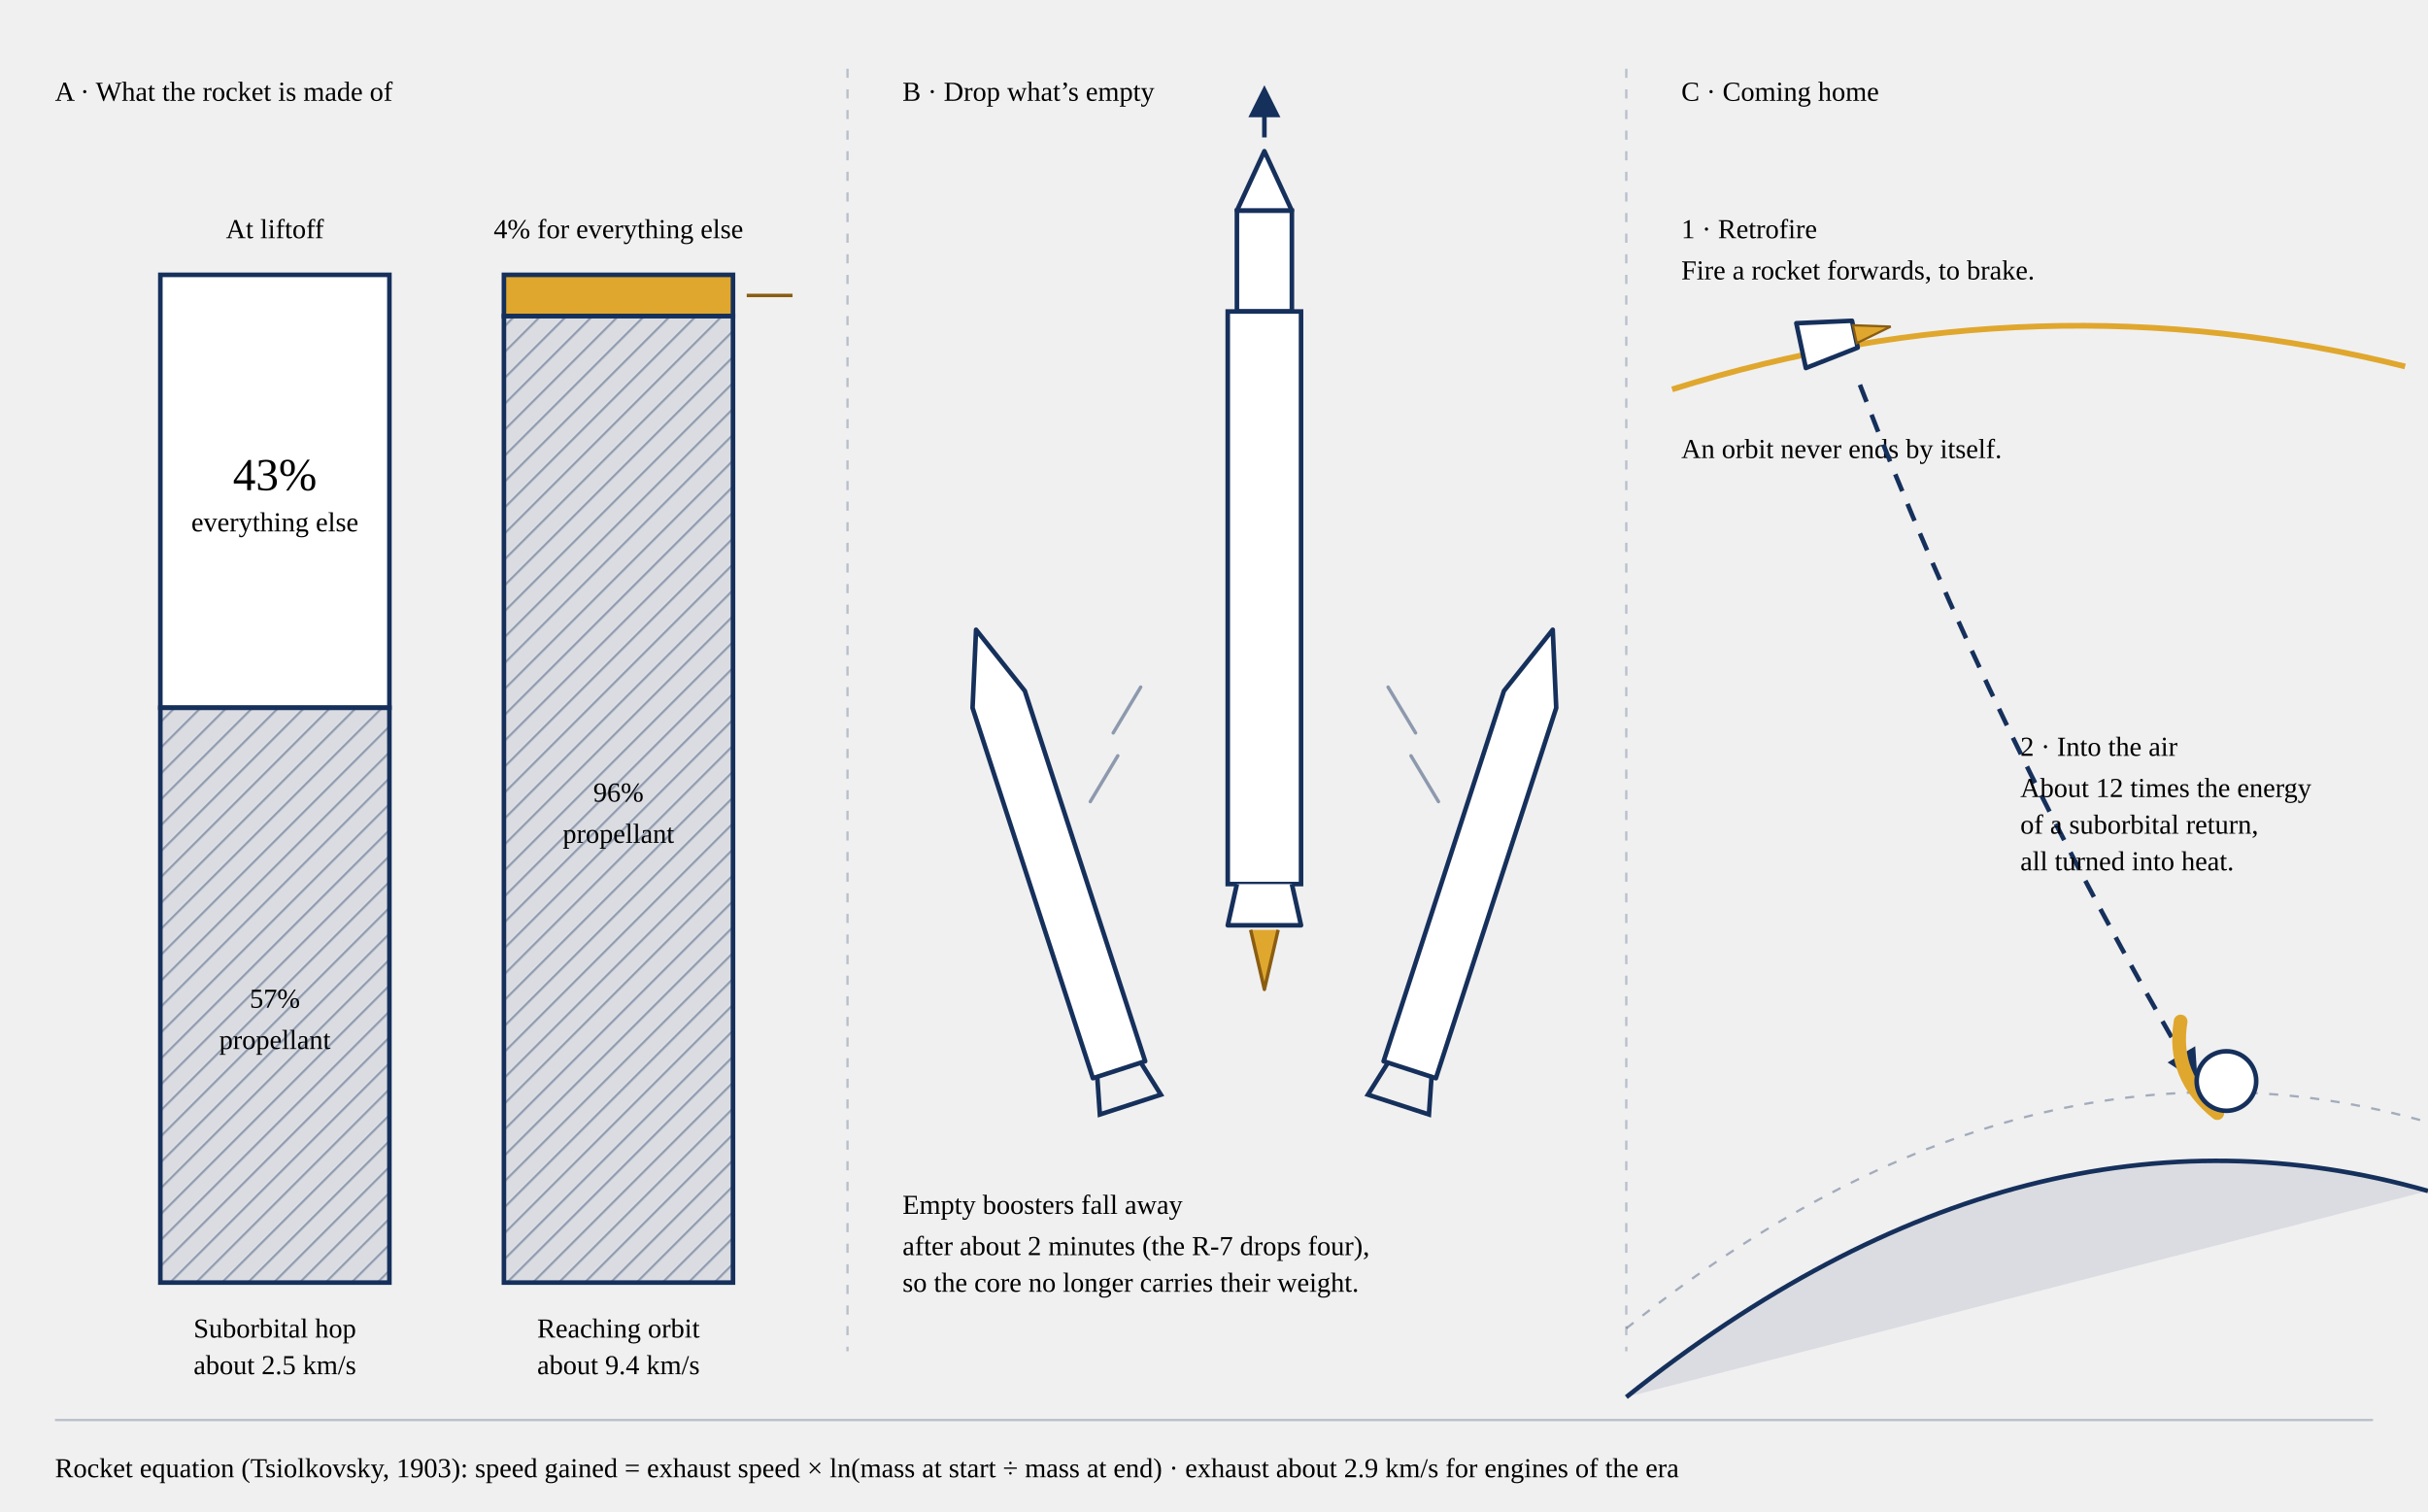
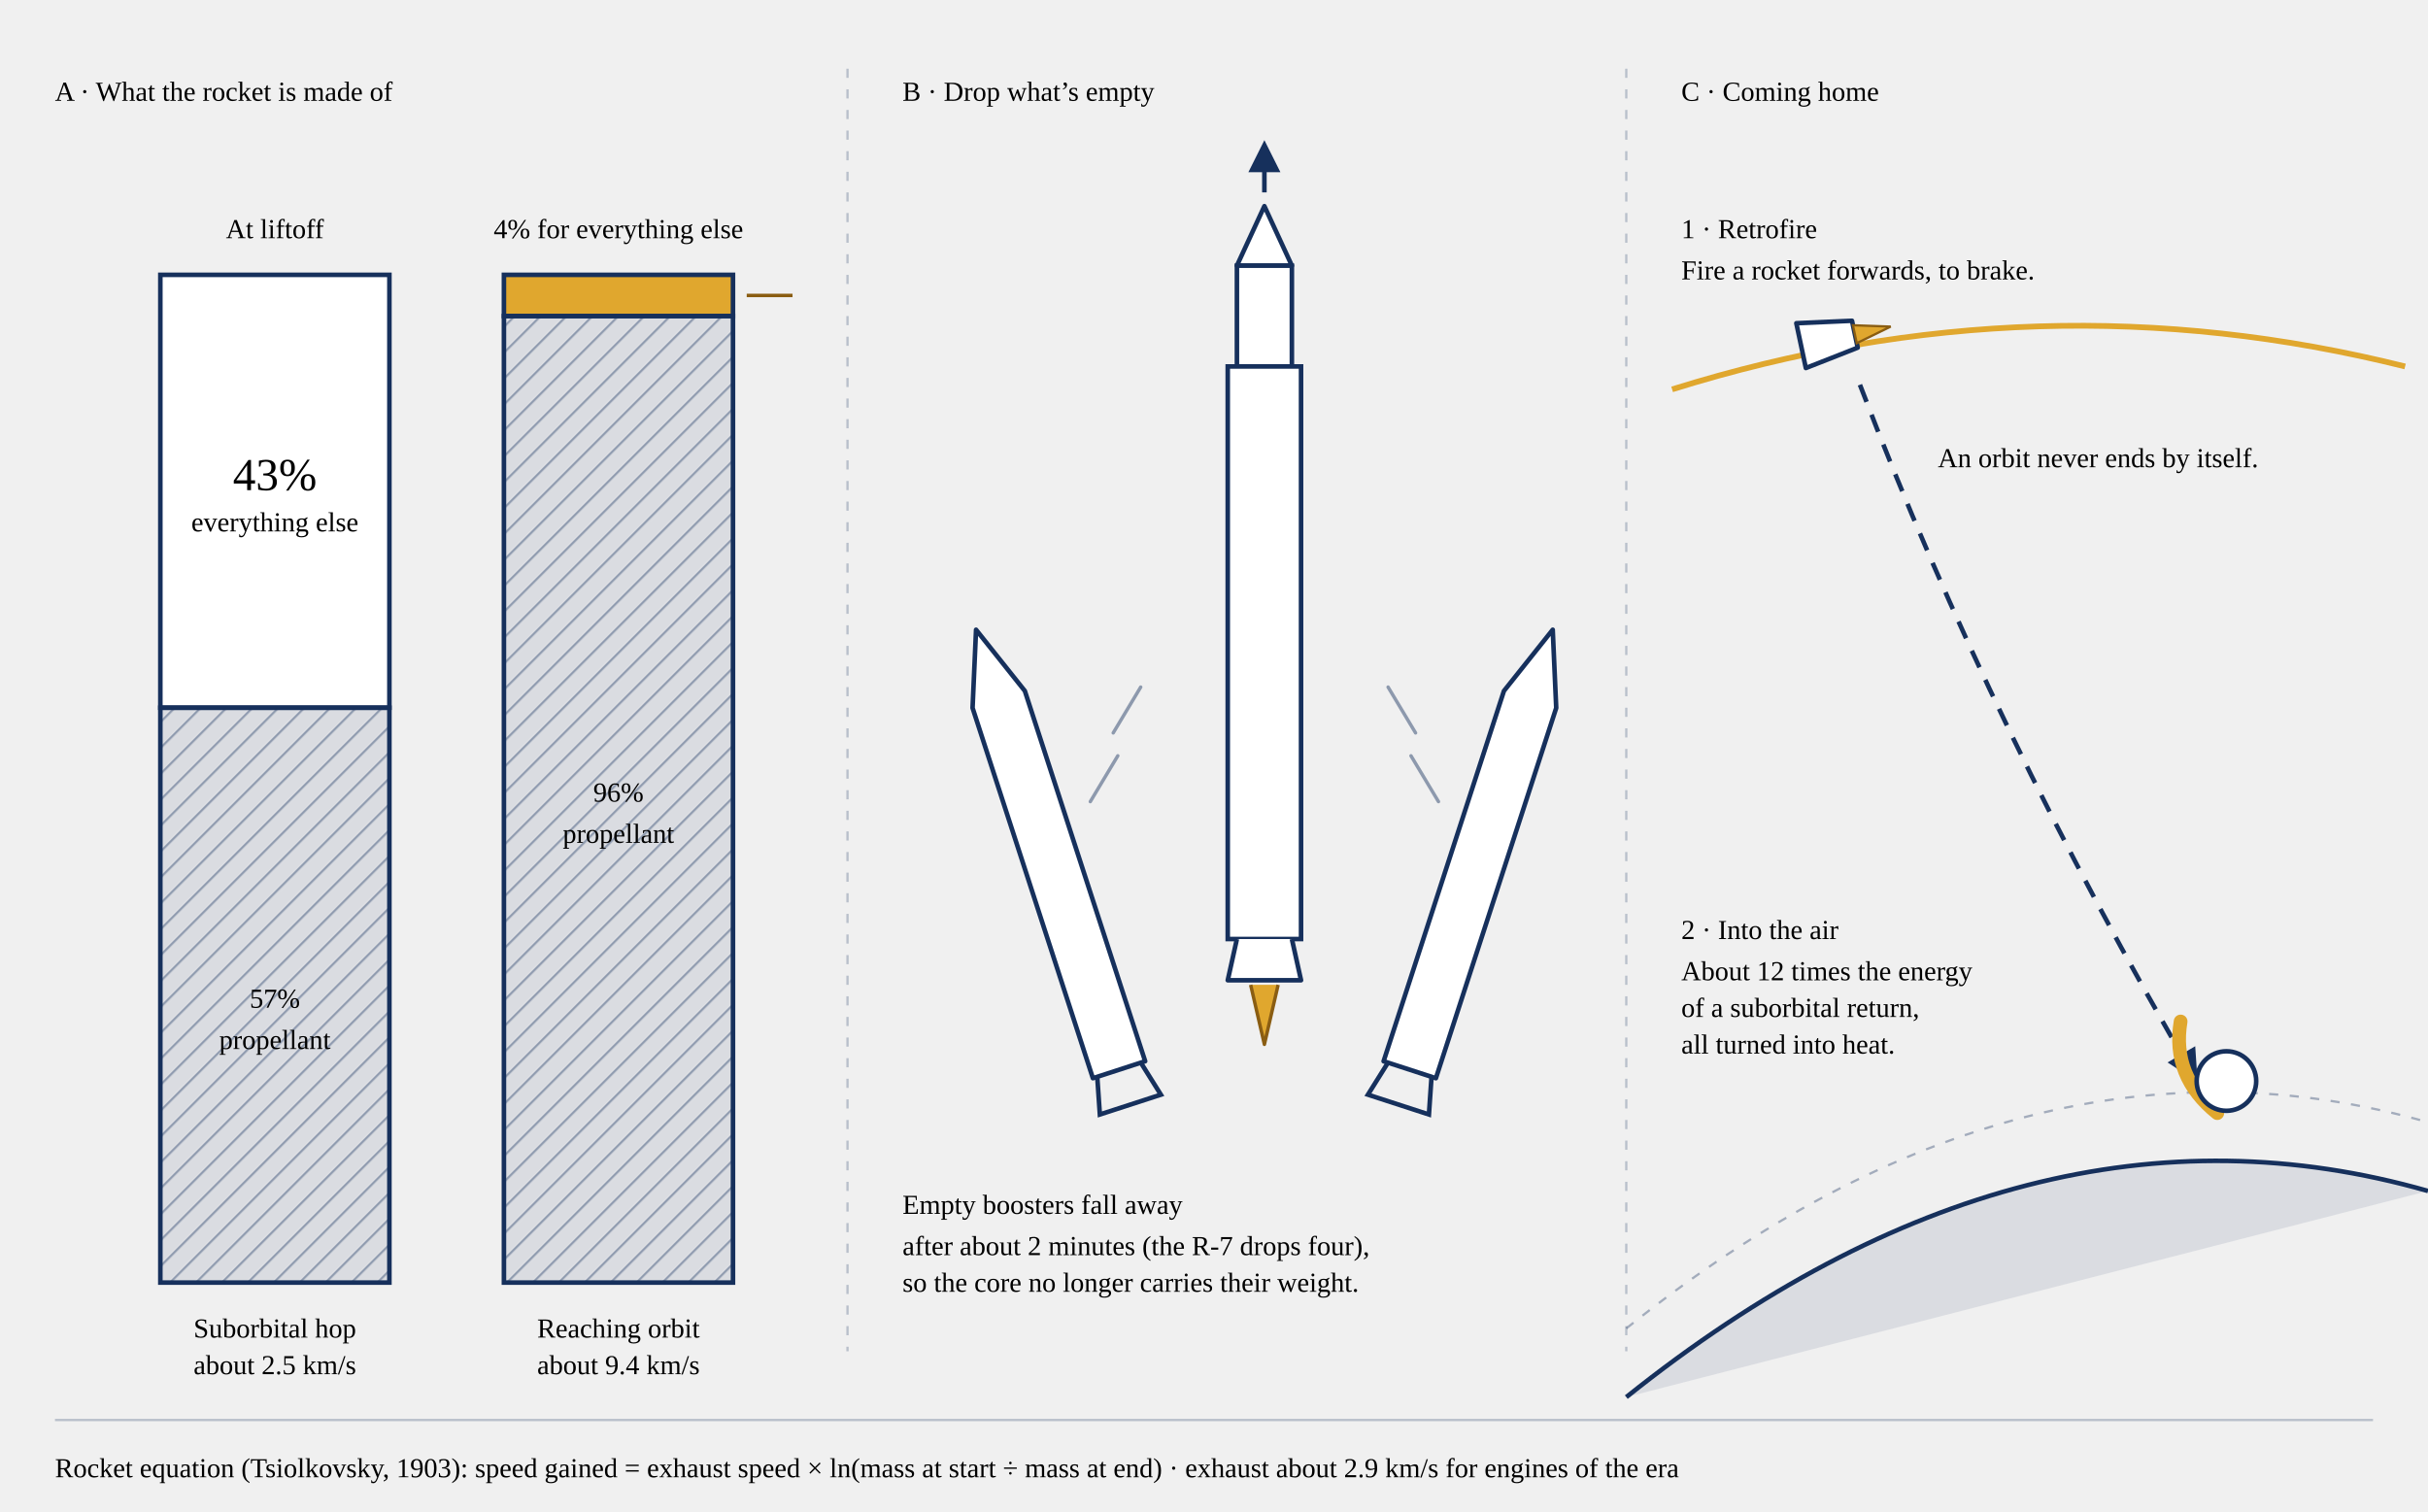
<svg xmlns="http://www.w3.org/2000/svg" viewBox="0 0 1060 660" width="1060" height="660">
  <defs>
    <marker id="arN3" viewBox="0 0 10 10" refX="8" refY="5" markerWidth="7" markerHeight="7" orient="auto-start-reverse">
      <path d="M0 0 10 5 0 10z" fill="#16305c" />
    </marker>
    <marker id="arG3" viewBox="0 0 10 10" refX="8" refY="5" markerWidth="7" markerHeight="7" orient="auto-start-reverse">
      <path d="M0 0 10 5 0 10z" fill="#e0a72e" />
    </marker>
    <pattern id="fuel" width="8" height="8" patternUnits="userSpaceOnUse" patternTransform="rotate(45)">
      <rect width="8" height="8" fill="rgba(22,48,92,0.10)" />
      <line x1="0" y1="0" x2="0" y2="8" stroke="rgba(22,48,92,0.35)" stroke-width="2" />
    </pattern>
  </defs>
  <path d="M370 30 L370 590 M710 30 L710 590" stroke="rgba(22,48,92,0.25)" stroke-width="1" stroke-dasharray="4 5" />
  <text x="24" y="44" class="d-head">A · What the rocket is made of</text>
  <rect x="70" y="120" width="100" height="189" fill="#ffffff" stroke="#16305c" stroke-width="2" />
  <rect x="70" y="309" width="100" height="251" fill="url(#fuel)" stroke="#16305c" stroke-width="2" />
  <text x="120" y="214" text-anchor="middle" class="d-big" style="font-size: 20px;">43%</text>
  <text x="120" y="232" text-anchor="middle" class="d-txt">everything else</text>
  <text x="120" y="440" text-anchor="middle" class="d-big">57%</text>
  <text x="120" y="458" text-anchor="middle" class="d-txt">propellant</text>
  <text x="120" y="584" text-anchor="middle" class="d-lbl">Suborbital hop</text>
  <text x="120" y="600" text-anchor="middle" class="d-txt">about 2.5 km/s</text>
  <rect x="220" y="120" width="100" height="18" fill="#e0a72e" stroke="#16305c" stroke-width="2" />
  <rect x="220" y="138" width="100" height="422" fill="url(#fuel)" stroke="#16305c" stroke-width="2" />
  <text x="120" y="104" text-anchor="middle" class="d-sm">At liftoff</text>
  <path d="M326 129 L346 129" stroke="#8a5d12" stroke-width="1.5" />
  <text x="270" y="104" text-anchor="middle" class="d-lbl-gold" style="font-size: 12px;">4% for everything else</text>
  <text x="270" y="350" text-anchor="middle" class="d-big">96%</text>
  <text x="270" y="368" text-anchor="middle" class="d-txt">propellant</text>
  <text x="270" y="584" text-anchor="middle" class="d-lbl">Reaching orbit</text>
  <text x="270" y="600" text-anchor="middle" class="d-txt">about 9.4 km/s</text>
  <text x="394" y="44" class="d-head">B · Drop what’s empty</text>
-   <path d="M540 92 L552 66 L564 92 Z" fill="#ffffff" stroke="#16305c" stroke-width="2" stroke-linejoin="round" />
-   <rect x="540" y="92" width="24" height="44" fill="#ffffff" stroke="#16305c" stroke-width="2" />
-   <rect x="536" y="136" width="32" height="250" fill="#ffffff" stroke="#16305c" stroke-width="2" />
-   <path d="M540 386 L536 404 L568 404 L564 386" fill="#ffffff" stroke="#16305c" stroke-width="2" stroke-linejoin="round" />
-   <path d="M546 406 L552 432 L558 406" fill="#e0a72e" stroke="#8a5d12" stroke-width="1.5" stroke-linejoin="round" />
-   <path d="M552 60 L552 40" stroke="#16305c" stroke-width="2" marker-end="url(#arN3)" />
+   <path d="M540 116 L552 90 L564 116 Z" fill="#ffffff" stroke="#16305c" stroke-width="2" stroke-linejoin="round" />
+   <rect x="540" y="116" width="24" height="44" fill="#ffffff" stroke="#16305c" stroke-width="2" />
+   <rect x="536" y="160" width="32" height="250" fill="#ffffff" stroke="#16305c" stroke-width="2" />
+   <path d="M540 410 L536 428 L568 428 L564 410" fill="#ffffff" stroke="#16305c" stroke-width="2" stroke-linejoin="round" />
+   <path d="M546 430 L552 456 L558 430" fill="#e0a72e" stroke="#8a5d12" stroke-width="1.5" stroke-linejoin="round" />
+   <path d="M552 84 L552 64" stroke="#16305c" stroke-width="2" marker-end="url(#arN3)" />
  <g transform="rotate(-18 470 410)">
    <path d="M458 300 L470 268 L482 300 L482 470 L458 470 Z" fill="#ffffff" stroke="#16305c" stroke-width="2" stroke-linejoin="round" />
    <path d="M460 470 L456 486 L484 486 L480 470" fill="none" stroke="#16305c" stroke-width="2" />
  </g>
  <g transform="rotate(18 634 410)">
    <path d="M622 300 L634 268 L646 300 L646 470 L622 470 Z" fill="#ffffff" stroke="#16305c" stroke-width="2" stroke-linejoin="round" />
    <path d="M624 470 L620 486 L648 486 L644 470" fill="none" stroke="#16305c" stroke-width="2" />
  </g>
  <path d="M498 300 L486 320 M488 330 L476 350 M606 300 L618 320 M616 330 L628 350" stroke="rgba(22,48,92,0.45)" stroke-width="1.5" stroke-linecap="round" />
  <text x="394" y="530" class="d-lbl">Empty boosters fall away</text>
  <text x="394" y="548" class="d-txt">after about 2 minutes (the R-7 drops four),</text>
  <text x="394" y="564" class="d-txt">so the core no longer carries their weight.</text>
  <text x="734" y="44" class="d-head">C · Coming home</text>
  <path d="M710 610 Q885 470 1060 520" fill="rgba(22,48,92,0.10)" stroke="none" />
  <path d="M710 610 Q885 470 1060 520" fill="none" stroke="#16305c" stroke-width="2" />
  <path d="M710 580 Q885 440 1060 490" fill="none" stroke="rgba(22,48,92,0.35)" stroke-width="1" stroke-dasharray="4 5" />
  <path d="M730 170 Q890 120 1050 160" fill="none" stroke="#e0a72e" stroke-width="2.5" />
  <g transform="translate(800 148) rotate(-12)">
    <path d="M-14 -10 L10 -6 L10 6 L-14 10 Z" fill="#ffffff" stroke="#16305c" stroke-width="2" stroke-linejoin="round" />
    <path d="M10 -4 L26 0 L10 4 Z" fill="#e0a72e" stroke="#8a5d12" stroke-width="1" />
  </g>
  <text x="734" y="104" class="d-lbl-gold">1 · Retrofire</text>
  <text x="734" y="122" class="d-txt">Fire a rocket forwards, to brake.</text>
-   <text x="734" y="200" class="d-txt">An orbit never ends by itself.</text>
+   <text x="846" y="204" class="d-txt">An orbit never ends by itself.</text>
  <path d="M812 168 Q870 320 958 470" fill="none" stroke="#16305c" stroke-width="2" stroke-dasharray="8 6" marker-end="url(#arN3)" />
  <path d="M968 486 Q948 470 952 446" fill="none" stroke="#e0a72e" stroke-width="6" stroke-linecap="round" />
  <circle cx="972" cy="472" r="13" fill="#ffffff" stroke="#16305c" stroke-width="2" />
-   <text x="882" y="330" class="d-lbl">2 · Into the air</text>
-   <text x="882" y="348" class="d-txt">About 12 times the energy</text>
-   <text x="882" y="364" class="d-txt">of a suborbital return,</text>
-   <text x="882" y="380" class="d-txt">all turned into heat.</text>
+   <text x="734" y="410" class="d-lbl">2 · Into the air</text>
+   <text x="734" y="428" class="d-txt">About 12 times the energy</text>
+   <text x="734" y="444" class="d-txt">of a suborbital return,</text>
+   <text x="734" y="460" class="d-txt">all turned into heat.</text>
  <path d="M24 620 L1036 620" stroke="rgba(22,48,92,0.25)" stroke-width="1" />
  <text x="24" y="645" class="d-sm">Rocket equation (Tsiolkovsky, 1903): speed gained = exhaust speed × ln(mass at start ÷ mass at end) · exhaust about 2.9 km/s for engines of the era</text>
</svg>
